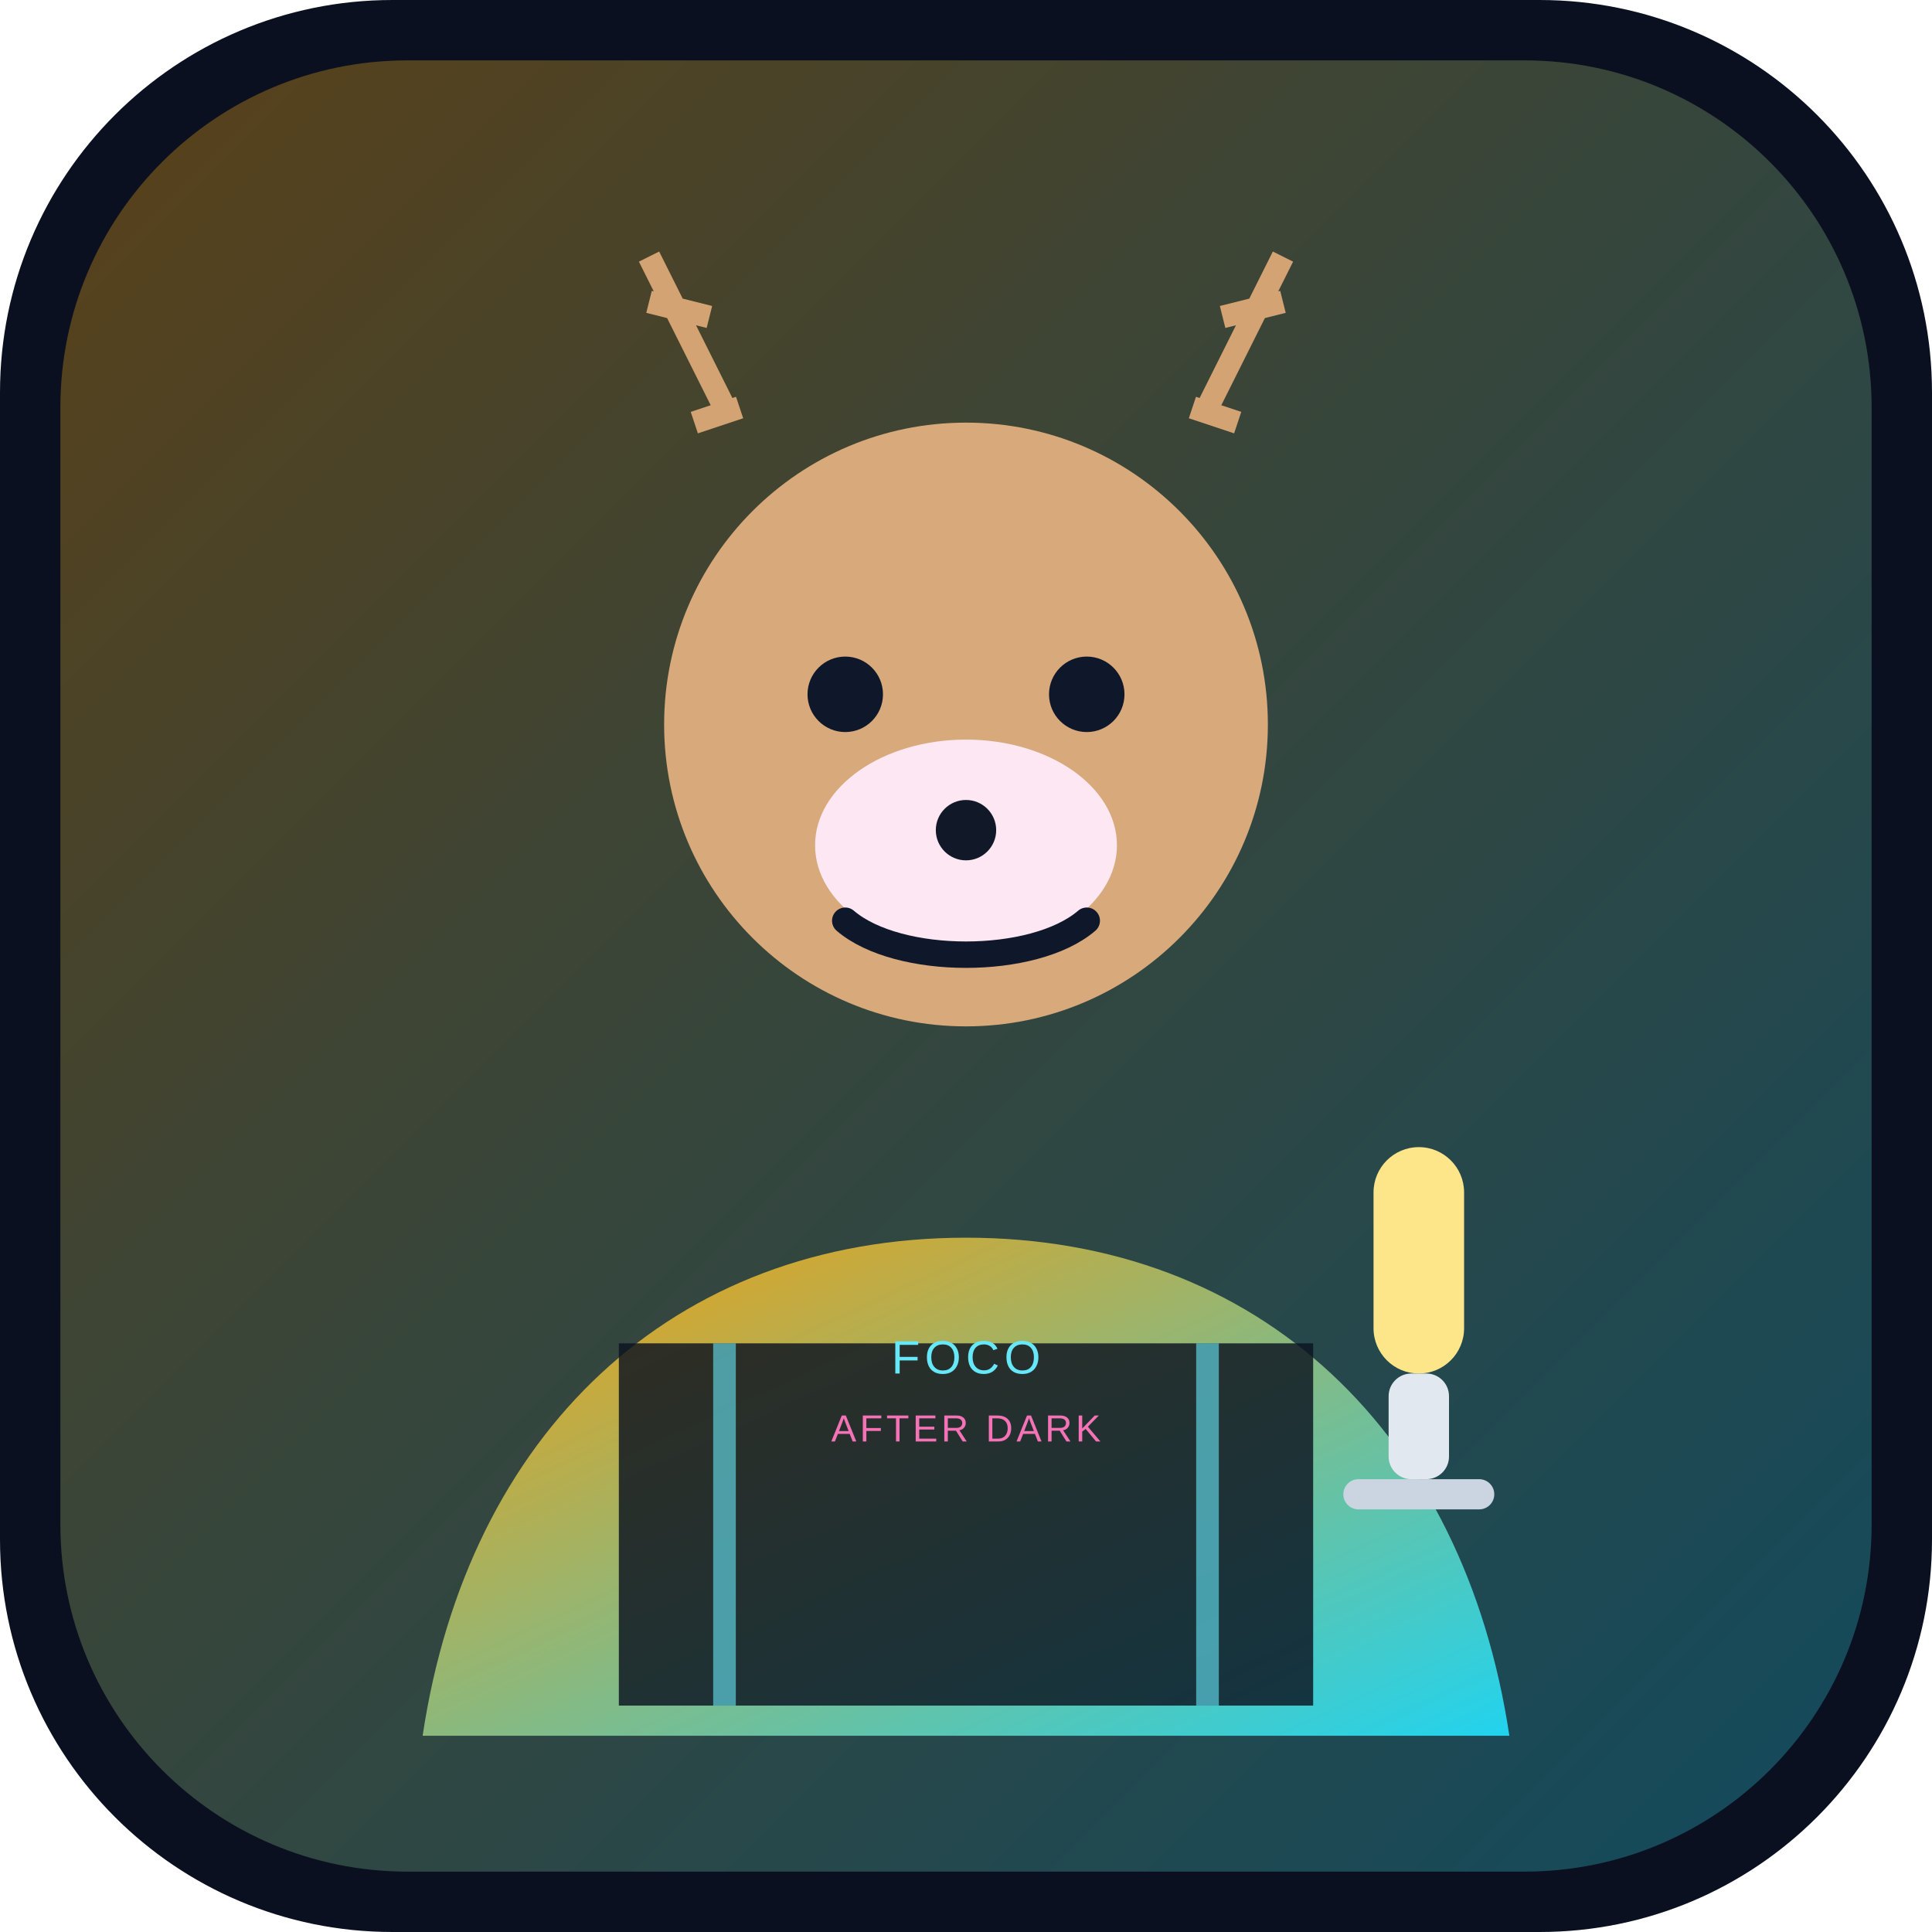
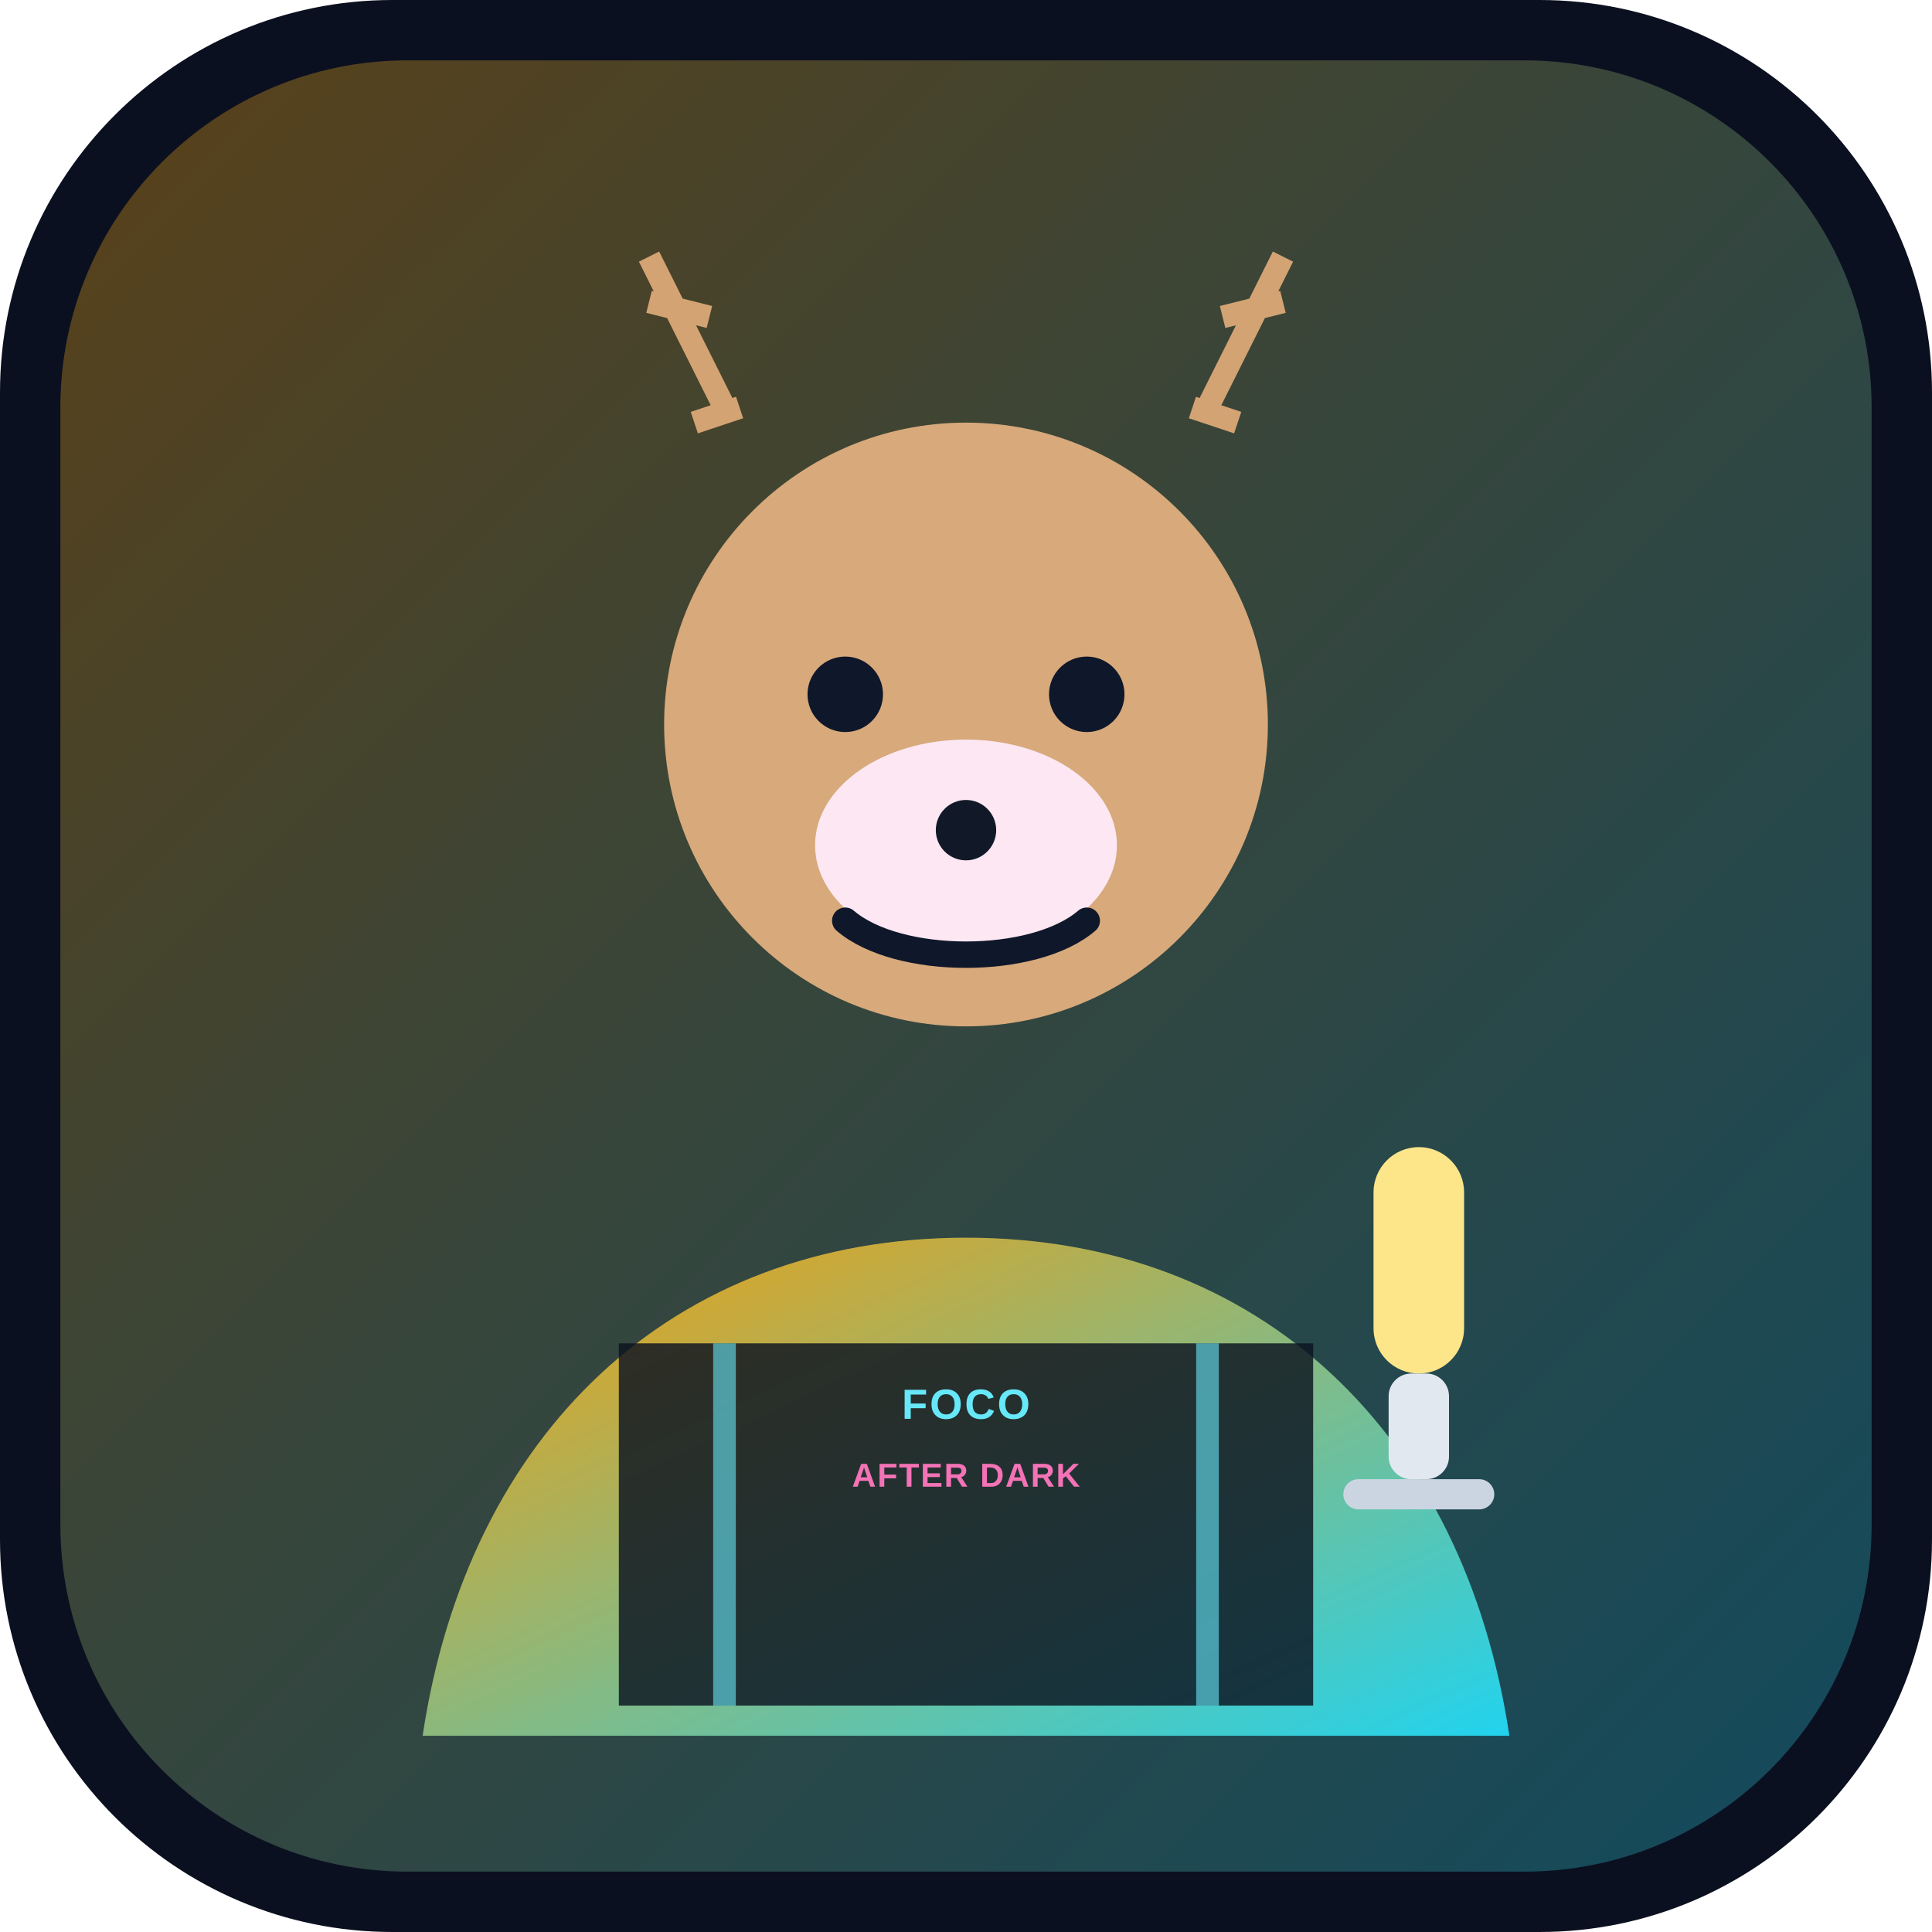
<svg xmlns="http://www.w3.org/2000/svg" viewBox="0 0 256 256" role="img" aria-label="Gin Giraffe">
  <defs>
    <linearGradient id="bg" x1="0" y1="0" x2="1" y2="1">
      <stop offset="0%" stop-color="#f59e0b" stop-opacity="0.34" />
      <stop offset="100%" stop-color="#22d3ee" stop-opacity="0.30" />
    </linearGradient>
    <linearGradient id="shirt" x1="0" y1="0" x2="1" y2="1">
      <stop offset="0%" stop-color="#f59e0b" />
      <stop offset="100%" stop-color="#22d3ee" />
    </linearGradient>
  </defs>
  <rect width="256" height="256" rx="52" fill="#0b1020" />
  <rect x="8" y="8" width="240" height="240" rx="46" fill="url(#bg)" />
  <path d="M96 54l-10-20m8 8l-8-2m12 14l-6 2" stroke="#d4a373" stroke-width="3" />
  <path d="M160 54l10-20m-8 8l8-2m-12 14l6 2" stroke="#d4a373" stroke-width="3" />
  <circle cx="128" cy="96" r="40" fill="#d7a97b" />
  <ellipse cx="128" cy="112" rx="20" ry="14" fill="#fce7f3" />
  <circle cx="112" cy="92" r="5" fill="#0f172a" />
  <circle cx="144" cy="92" r="5" fill="#0f172a" />
  <circle cx="128" cy="110" r="4" fill="#111827" />
  <path d="M112 122c7 6 25 6 32 0" fill="none" stroke="#0f172a" stroke-width="3.5" stroke-linecap="round" />
  <path d="M56 230c6-40 33-66 72-66s66 26 72 66" fill="url(#shirt)" />
  <path d="M82 178h92v48H82z" fill="#0b1220" opacity="0.82" />
  <path d="M96 178v48M160 178v48" stroke="#67e8f9" stroke-width="3" opacity="0.6" />
-   <text x="128" y="182" text-anchor="middle" font-family="Arial, sans-serif" font-size="6.2" fill="#67e8f9" letter-spacing="0.62">FOCO</text>
-   <text x="128" y="191" text-anchor="middle" font-family="Arial, sans-serif" font-size="5.0" fill="#f472b6" letter-spacing="0.45">AFTER DARK</text>
+   <text x="128" y="188" text-anchor="middle" font-family="Arial, sans-serif" font-size="5.6" font-weight="700" fill="#67e8f9" letter-spacing="0.28">FOCO</text>
+   <text x="128" y="197" text-anchor="middle" font-family="Arial, sans-serif" font-size="4.4" font-weight="700" fill="#f472b6" letter-spacing="0.18">AFTER DARK</text>
  <rect x="182" y="152" width="12" height="30" rx="6" fill="#fde68a" />
  <rect x="184" y="182" width="8" height="14" rx="3" fill="#e2e8f0" />
  <rect x="178" y="196" width="20" height="4" rx="2" fill="#cbd5e1" />
</svg>
